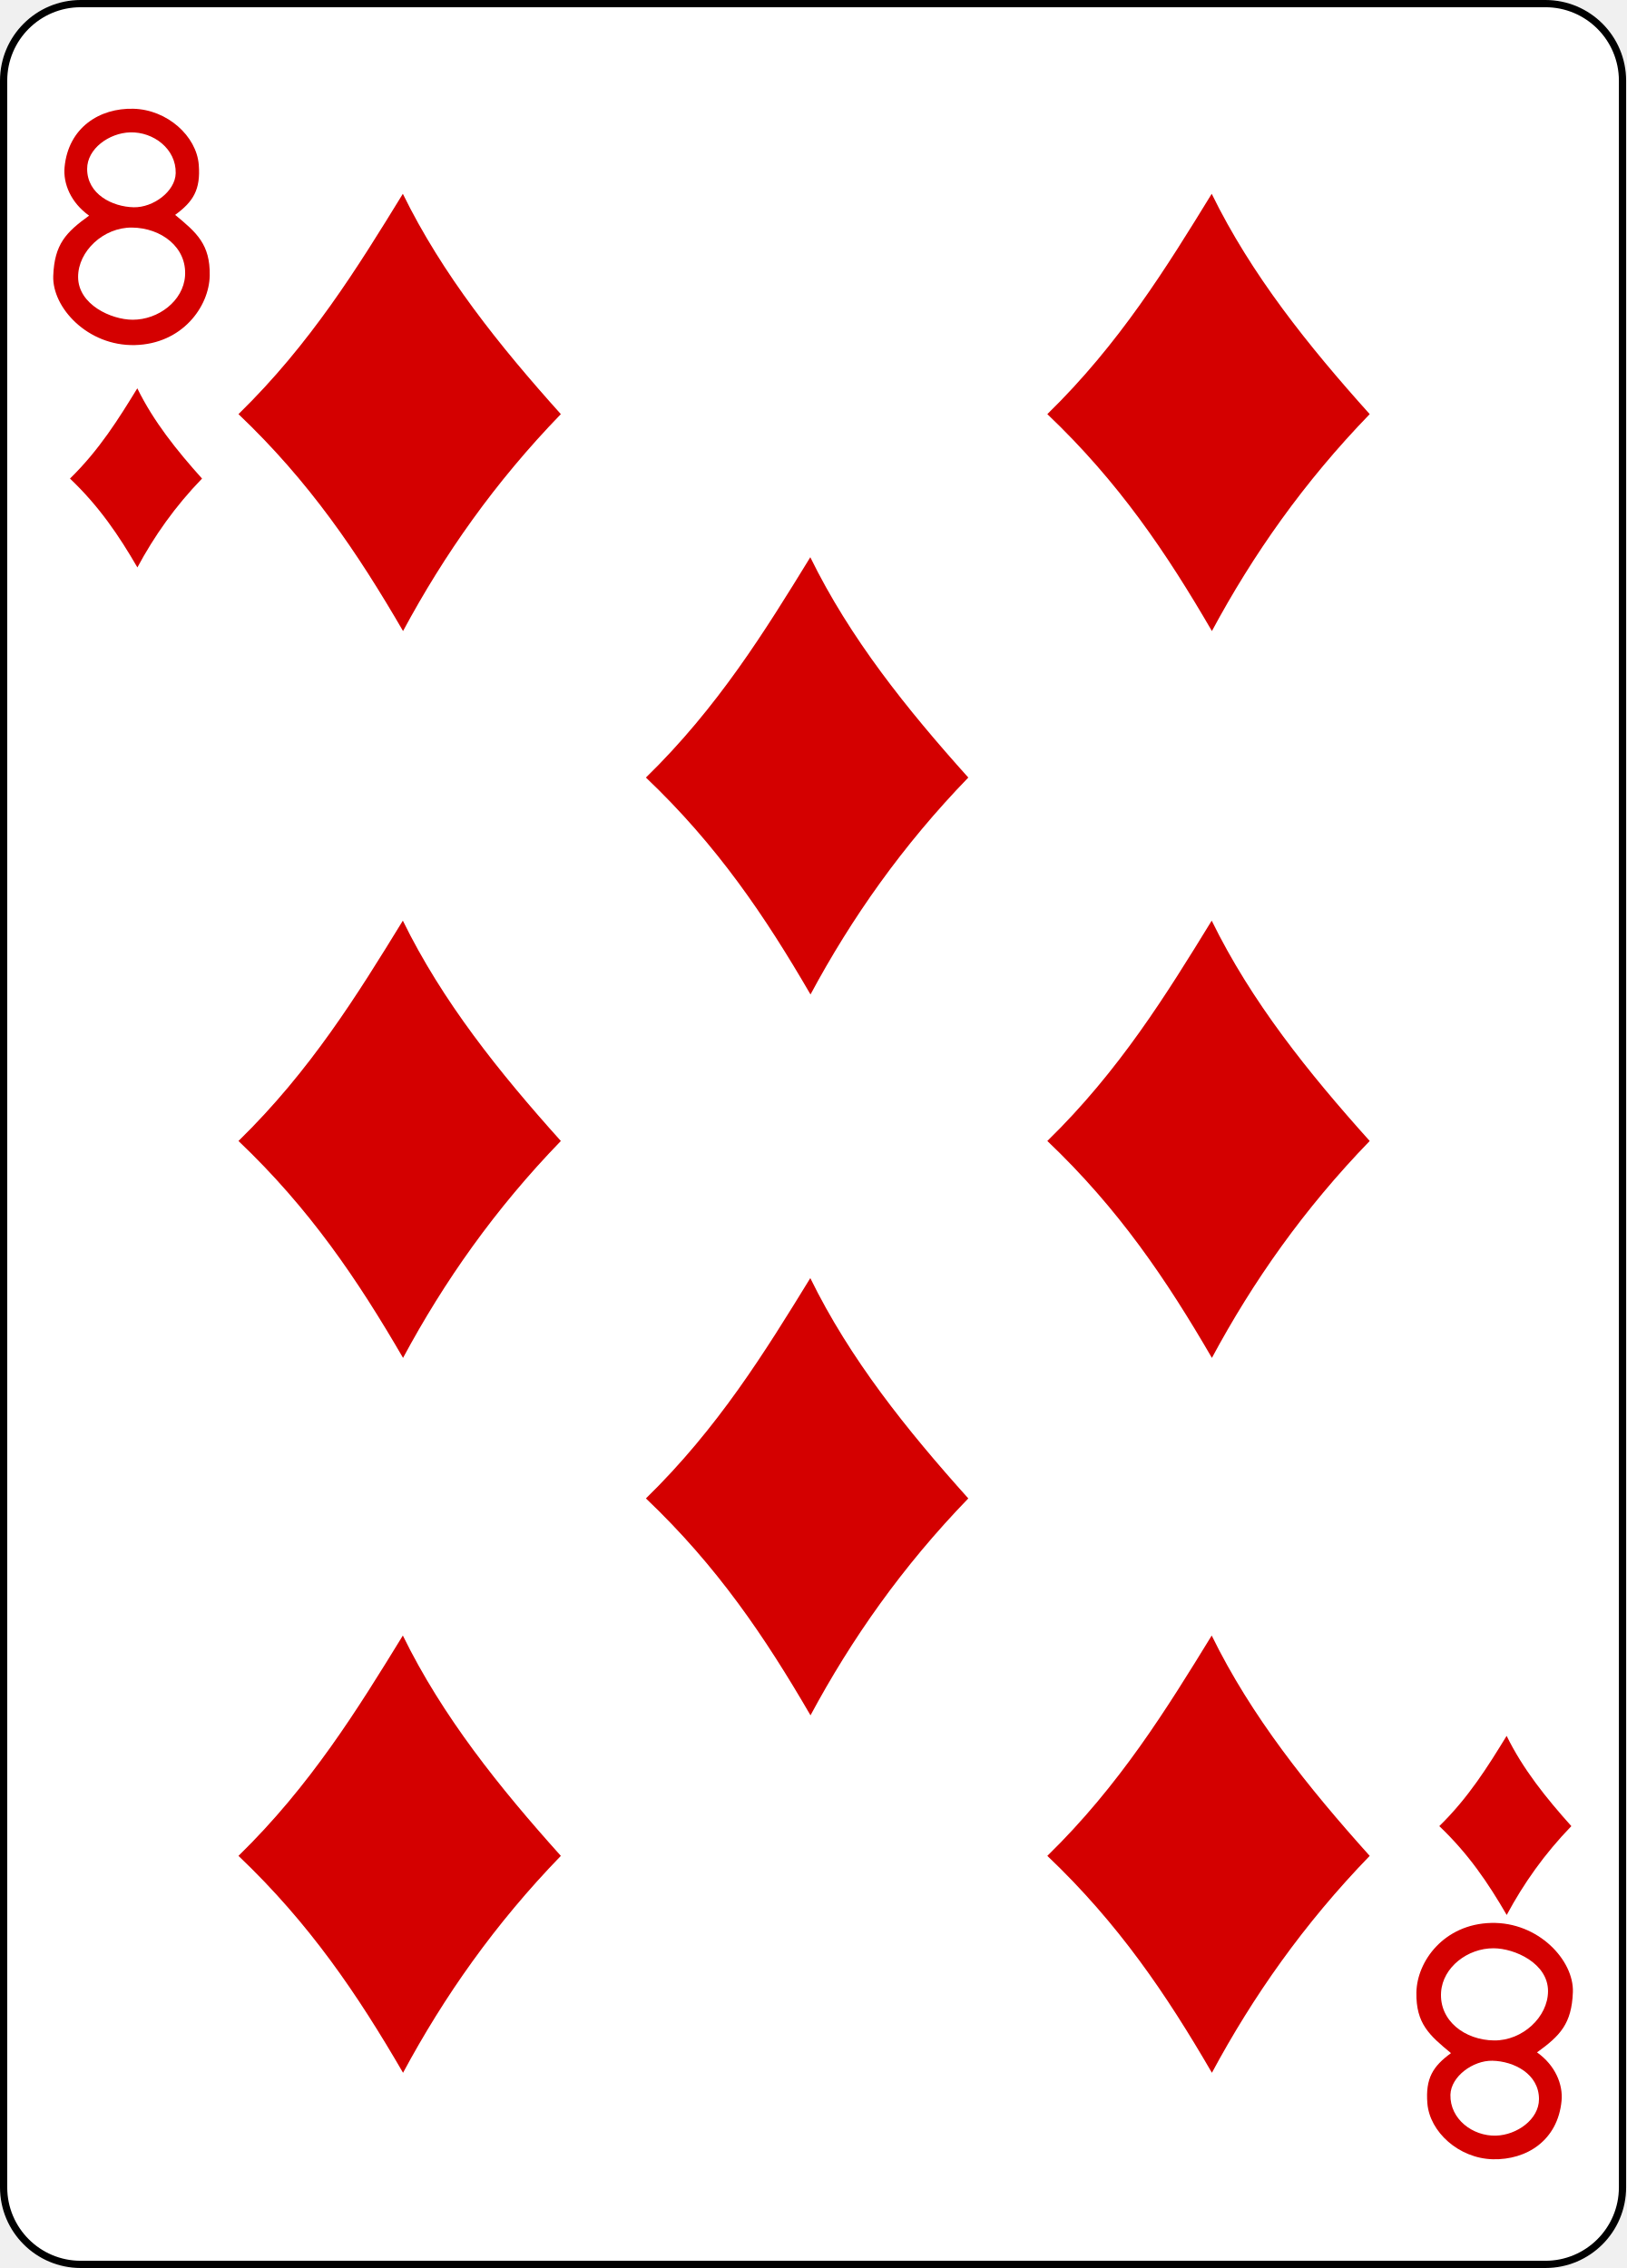
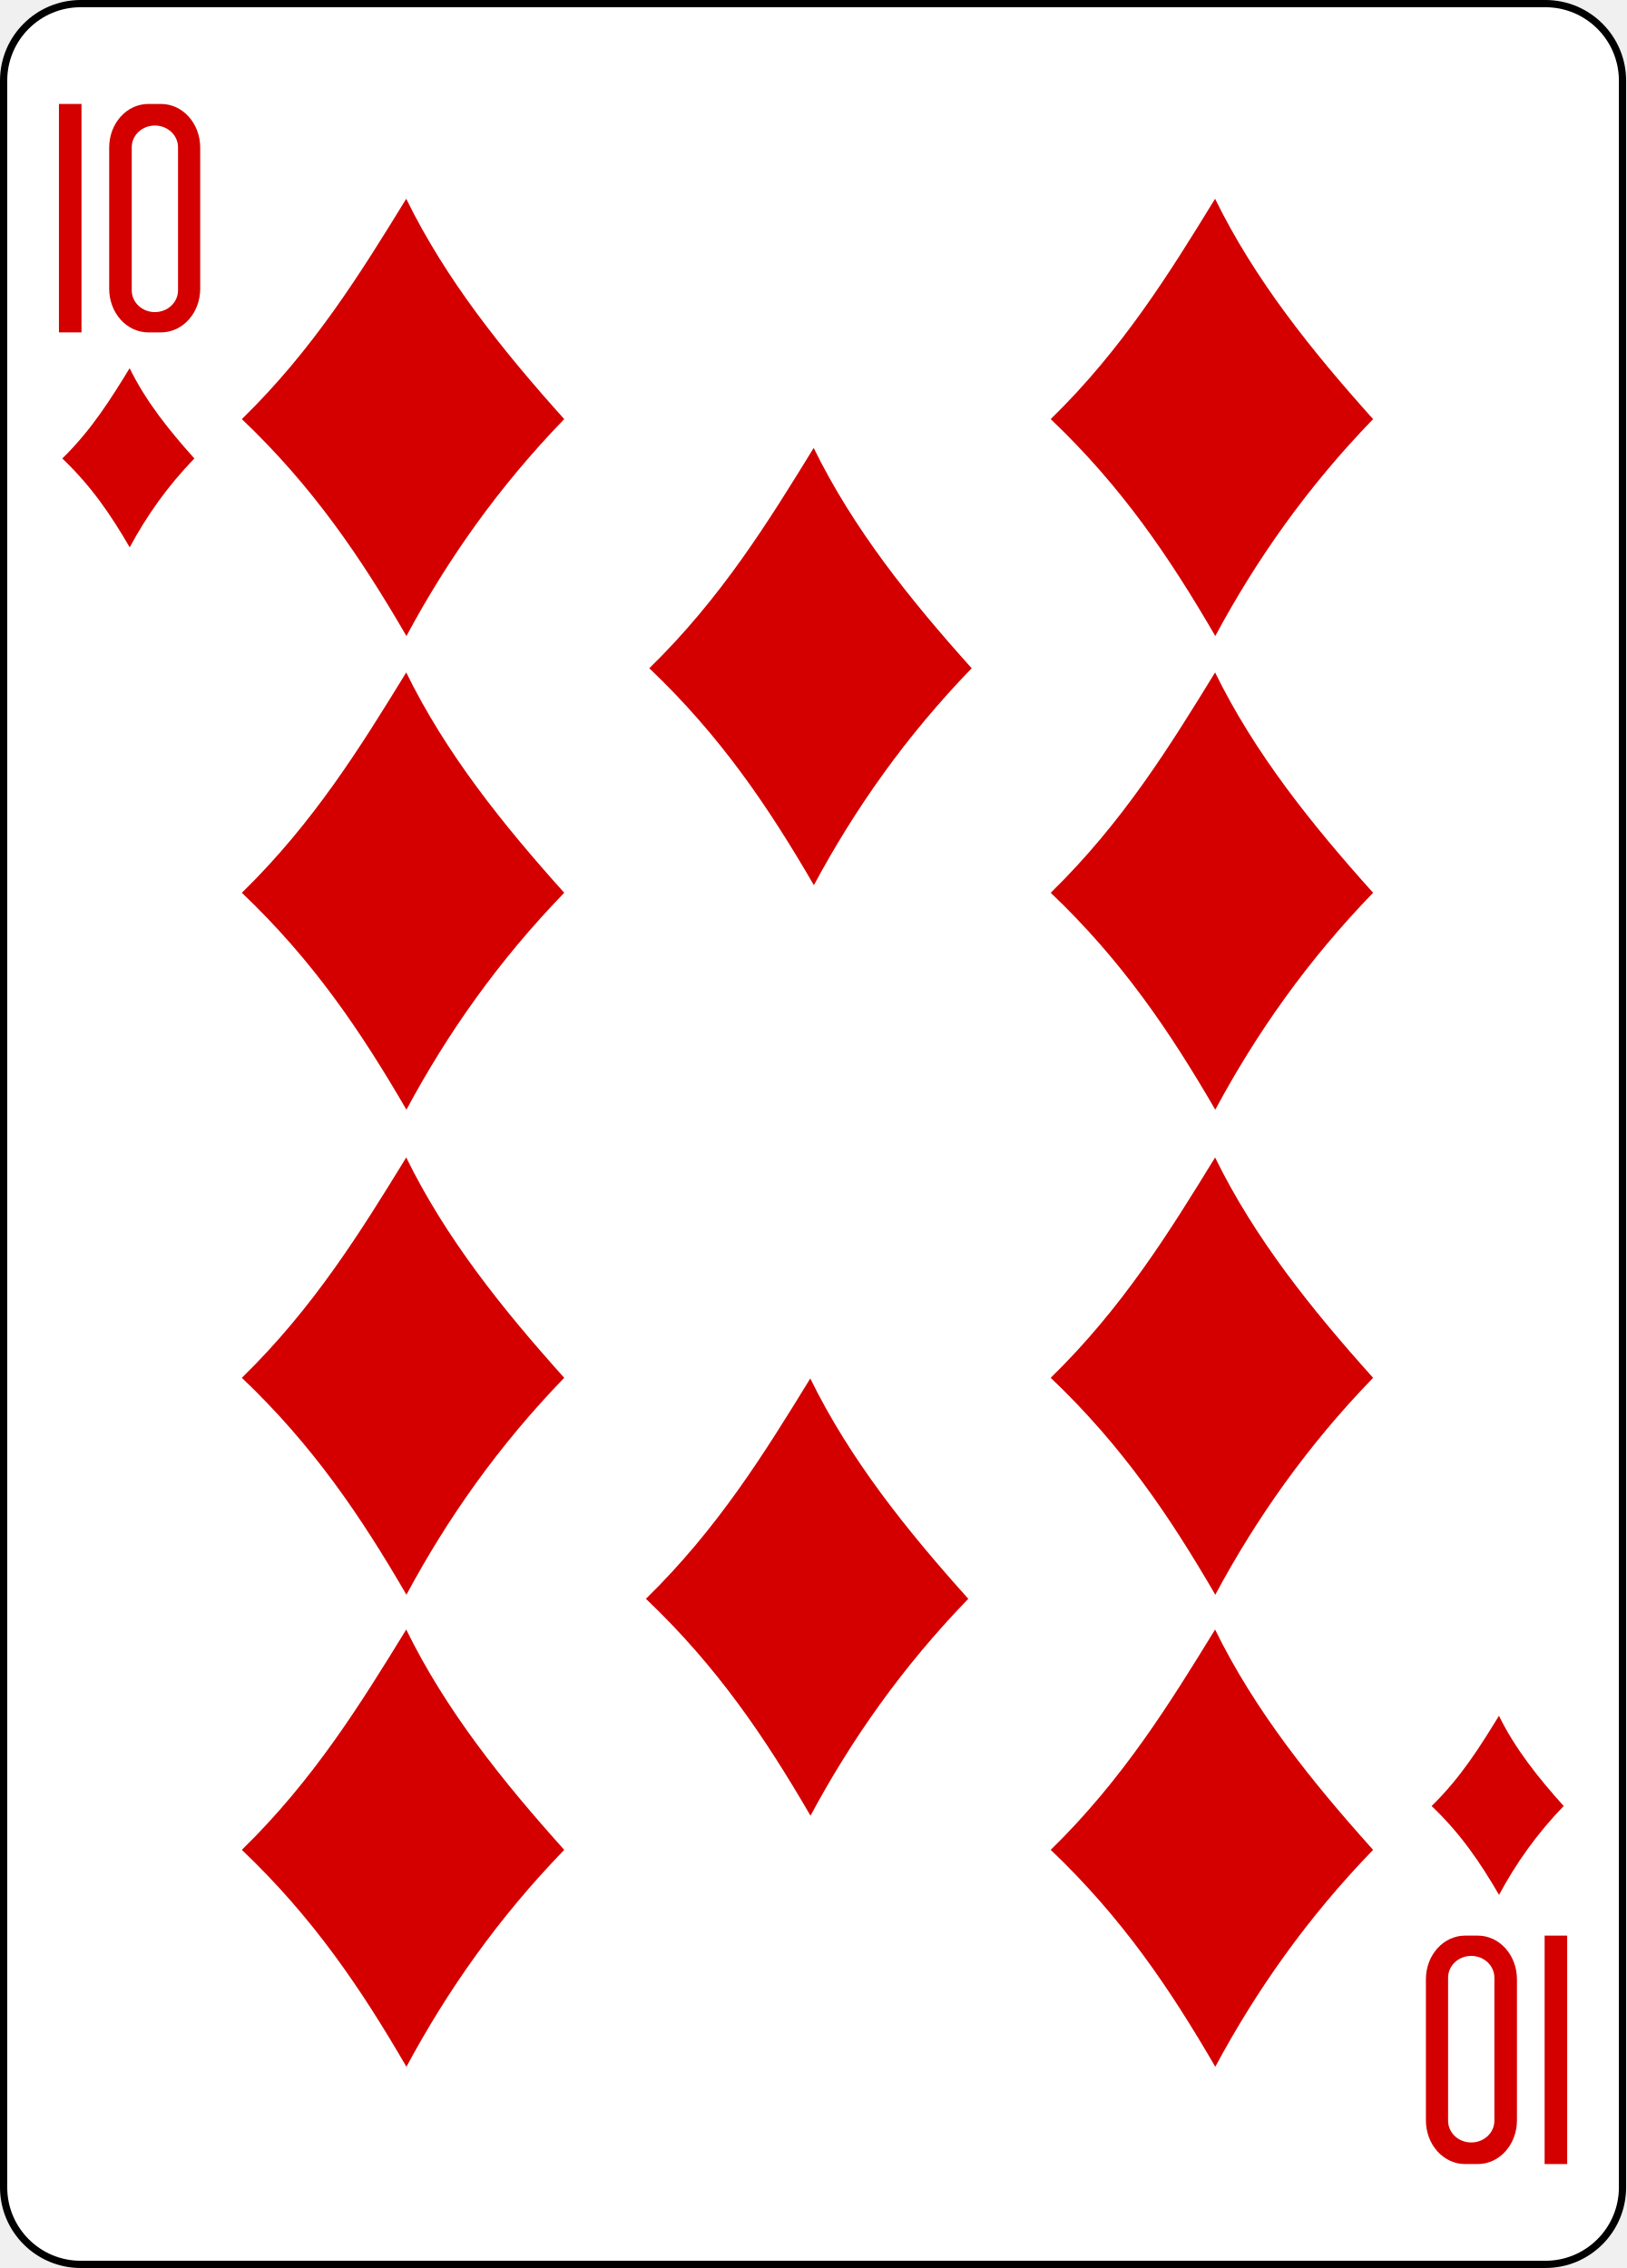
<svg xmlns="http://www.w3.org/2000/svg" width="224.225" height="312.808" id="svg4423" version="1.1">
  <defs id="defs4425" />
  <g id="layer1" transform="translate(-259.9347,-369.7772)">
-     <g id="g8836-2" style="display:inline" transform="translate(-5997.496,2805.276)">
-       <rect ry="10.63" rx="10.63" style="fill:#ffffff;fill-opacity:1;stroke:#000000;stroke-width:0.997;stroke-miterlimit:4;stroke-opacity:1;stroke-dasharray:none;display:inline" id="rect6361-6" width="223.228" height="311.811" x="6257.929" y="-2435" />
-       <g id="g8646-6" transform="matrix(0.3010621,0,0,0.3010621,5370.094,-1979.932)" style="fill:#d40000;fill-opacity:1">
-         <path style="fill:#d40000;fill-opacity:1" d="m 3056.574,-1323.476 c 32.952,-32.158 54.594,-67.22 75.29,-100.939 18.15,37.102 44.197,69.561 72.364,100.939 -30.137,31.118 -53.494,64.393 -72.274,99.374 -20.818,-35.859 -42.736,-68.33 -75.381,-99.374 z" id="path3377-0" />
-         <path style="fill:#d40000;fill-opacity:1" d="m 3056.574,-990.494 c 32.952,-32.158 54.594,-67.22 75.29,-100.939 18.15,37.102 44.197,69.561 72.365,100.939 -30.137,31.118 -53.494,64.393 -72.274,99.374 -20.818,-35.859 -42.736,-68.33 -75.381,-99.374 z" id="path3381-3" />
-         <path id="path3383-8" d="m 3056.574,-662.991 c 32.952,-32.158 54.594,-67.22 75.29,-100.939 18.15,37.102 44.197,69.561 72.365,100.939 -30.137,31.118 -53.494,64.393 -72.274,99.374 -20.818,-35.859 -42.736,-68.33 -75.381,-99.374 z" style="fill:#d40000;fill-opacity:1" />
-         <path style="fill:#d40000;fill-opacity:1" d="m 3243.191,-1156.985 c 32.952,-32.158 54.594,-67.22 75.29,-100.939 18.15,37.102 44.197,69.561 72.365,100.939 -30.137,31.118 -53.494,64.393 -72.274,99.374 -20.818,-35.859 -42.736,-68.33 -75.381,-99.374 z" id="path3385" />
-         <path style="fill:#d40000;fill-opacity:1" d="m 3427.038,-1323.476 c 32.952,-32.158 54.594,-67.22 75.29,-100.939 18.15,37.102 44.197,69.561 72.365,100.939 -30.137,31.118 -53.494,64.393 -72.274,99.374 -20.818,-35.859 -42.736,-68.33 -75.381,-99.374 z" id="path3389-0" />
-         <path style="fill:#d40000;fill-opacity:1" d="m 3427.038,-990.494 c 32.952,-32.158 54.594,-67.22 75.29,-100.939 18.15,37.102 44.197,69.561 72.365,100.939 -30.137,31.118 -53.494,64.393 -72.274,99.374 -20.818,-35.859 -42.736,-68.33 -75.381,-99.374 z" id="path3393-1" />
-         <path id="path3395-2" d="m 3427.038,-662.991 c 32.952,-32.158 54.594,-67.22 75.29,-100.939 18.15,37.102 44.197,69.561 72.365,100.939 -30.137,31.118 -53.494,64.393 -72.274,99.374 -20.818,-35.859 -42.736,-68.33 -75.381,-99.374 z" style="fill:#d40000;fill-opacity:1" />
-         <path id="path3471" d="m 3243.191,-826.742 c 32.952,-32.158 54.594,-67.22 75.29,-100.939 18.15,37.102 44.197,69.561 72.365,100.939 -30.137,31.118 -53.494,64.393 -72.274,99.374 -20.818,-35.859 -42.736,-68.33 -75.381,-99.374 z" style="fill:#d40000;fill-opacity:1" />
-         <path style="fill:#d40000;fill-opacity:1" d="m 3606.564,-676.617 c 13.499,-13.173 22.364,-27.536 30.842,-41.349 7.435,15.199 18.105,28.495 29.644,41.349 -12.346,12.747 -21.914,26.378 -29.607,40.708 -8.528,-14.689 -17.506,-27.991 -30.879,-40.708 z" id="path3714" />
-         <path id="path3716" d="m 2979.401,-1293.956 c 13.499,-13.173 22.364,-27.536 30.842,-41.349 7.435,15.199 18.105,28.495 29.644,41.349 -12.346,12.747 -21.914,26.378 -29.607,40.708 -8.528,-14.689 -17.506,-27.991 -30.879,-40.708 z" style="fill:#d40000;fill-opacity:1" />
-         <path style="fill:#d40000;fill-opacity:1;display:inline" d="m 2971.742,-1386.815 c 0.532,-14.533 5.882,-19.991 16.421,-27.6 -8.406,-5.963 -11.95,-14.736 -11.234,-22.212 1.732,-18.092 15.976,-27.144 31.505,-26.75 15.529,0.394 28.913,12.501 29.957,25.649 0.908,11.437 -2.559,16.948 -10.82,22.969 9.808,8.11 16.078,13.452 15.84,27.769 -0.238,14.316 -12.641,31.355 -34.261,31.878 -21.62,0.523 -37.94,-17.169 -37.408,-31.703 z m 60.362,0.048 c 0.927,-13.161 -10.922,-22.04 -24.292,-22.178 -13.028,-0.135 -24.683,10.784 -24.685,22.599 0,12.692 15.158,19.586 24.948,19.623 11.899,0.044 23.23,-8.71 24.029,-20.044 z m -4.278,-47.078 c 0.259,-11.086 -10.154,-19.031 -20.888,-18.711 -9.551,0.284 -19.667,7.443 -19.672,16.71 -0.01,11.592 11.5,17.38 21.314,17.598 8.903,0.198 19.051,-7.223 19.246,-15.597 z" id="path7112-5" />
-         <path id="path7128-0" d="m 3667.748,-600.564 c -0.532,14.533 -5.882,19.991 -16.421,27.6 8.406,5.963 11.95,14.736 11.234,22.212 -1.732,18.092 -15.976,27.144 -31.505,26.75 -15.529,-0.394 -28.913,-12.501 -29.957,-25.649 -0.908,-11.437 2.559,-16.948 10.82,-22.969 -9.808,-8.11 -16.078,-13.452 -15.84,-27.769 0.238,-14.316 12.641,-31.355 34.261,-31.878 21.62,-0.523 37.94,17.169 37.408,31.703 z m -60.362,-0.048 c -0.927,13.161 10.922,22.04 24.292,22.178 13.028,0.135 24.683,-10.784 24.685,-22.599 0,-12.692 -15.158,-19.586 -24.948,-19.623 -11.899,-0.044 -23.23,8.71 -24.029,20.044 z m 4.278,47.078 c -0.259,11.086 10.154,19.031 20.888,18.711 9.551,-0.284 19.667,-7.443 19.672,-16.71 0.01,-11.592 -11.5,-17.38 -21.314,-17.598 -8.903,-0.198 -19.051,7.223 -19.246,15.597 z" style="fill:#d40000;fill-opacity:1;display:inline" />
+     <g id="g8795-8" style="display:inline" transform="translate(-6443.953,2805.276)">
+       <rect ry="10.63" rx="10.63" style="fill:#ffffff;fill-opacity:1;stroke:#000000;stroke-width:0.997;stroke-miterlimit:4;stroke-opacity:1;stroke-dasharray:none;display:inline" id="rect6365-80" width="223.228" height="311.811" x="6704.386" y="-2435" />
+       <g id="g8612-8" transform="matrix(0.3010621,0,0,0.3010621,5267.56,-1982.703)" style="fill:#d40000;fill-opacity:1">
+         <path style="fill:#d40000;fill-opacity:1" d="m 4881.636,-1311.994 c 32.952,-32.158 54.594,-67.22 75.29,-100.939 18.15,37.102 44.197,69.561 72.364,100.939 -30.137,31.118 -53.494,64.393 -72.274,99.374 -20.818,-35.859 -42.736,-68.33 -75.381,-99.374 z" id="path3327-7" />
+         <path id="path3333" d="m 4881.636,-1094.994 c 32.952,-32.158 54.594,-67.22 75.29,-100.939 18.15,37.102 44.197,69.561 72.364,100.939 -30.137,31.118 -53.494,64.393 -72.274,99.374 -20.818,-35.859 -42.736,-68.33 -75.381,-99.374 z" style="fill:#d40000;fill-opacity:1" />
+         <path style="fill:#d40000;fill-opacity:1" d="m 4881.636,-872.791 c 32.952,-32.158 54.594,-67.22 75.29,-100.939 18.15,37.102 44.197,69.561 72.365,100.939 -30.137,31.118 -53.494,64.393 -72.274,99.374 -20.818,-35.859 -42.736,-68.33 -75.381,-99.374 z" id="path3335" />
+         <path id="path3337" d="m 4881.636,-656.538 c 32.952,-32.158 54.594,-67.22 75.29,-100.939 18.15,37.102 44.197,69.561 72.365,100.939 -30.137,31.118 -53.494,64.393 -72.274,99.374 -20.818,-35.859 -42.736,-68.33 -75.381,-99.374 z" style="fill:#d40000;fill-opacity:1" />
+         <path style="fill:#d40000;fill-opacity:1" d="m 5068.253,-1197.853 c 32.952,-32.158 54.594,-67.22 75.29,-100.939 18.15,37.102 44.197,69.561 72.365,100.939 -30.137,31.118 -53.494,64.393 -72.274,99.374 -20.818,-35.859 -42.736,-68.33 -75.381,-99.374 z" id="path3339" />
+         <path id="path3343" d="m 5066.7,-771.556 c 32.952,-32.158 54.594,-67.22 75.29,-100.939 18.15,37.102 44.197,69.561 72.365,100.939 -30.137,31.118 -53.494,64.393 -72.274,99.374 -20.818,-35.859 -42.736,-68.33 -75.381,-99.374 z" style="fill:#d40000;fill-opacity:1" />
+         <path style="fill:#d40000;fill-opacity:1" d="m 5252.101,-1311.994 c 32.952,-32.158 54.594,-67.22 75.29,-100.939 18.15,37.102 44.197,69.561 72.365,100.939 -30.137,31.118 -53.494,64.393 -72.274,99.374 -20.818,-35.859 -42.736,-68.33 -75.381,-99.374 z" id="path3345" />
+         <path id="path3351" d="m 5252.101,-1094.994 c 32.952,-32.158 54.594,-67.22 75.29,-100.939 18.15,37.102 44.197,69.561 72.365,100.939 -30.137,31.118 -53.494,64.393 -72.274,99.374 -20.818,-35.859 -42.736,-68.33 -75.381,-99.374 z" style="fill:#d40000;fill-opacity:1" />
+         <path style="fill:#d40000;fill-opacity:1" d="m 5252.101,-872.791 c 32.952,-32.158 54.594,-67.22 75.29,-100.939 18.15,37.102 44.197,69.561 72.365,100.939 -30.137,31.118 -53.494,64.393 -72.274,99.374 -20.818,-35.859 -42.736,-68.33 -75.381,-99.374 z" id="path3353" />
+         <path id="path3355" d="m 5252.101,-656.538 c 32.952,-32.158 54.594,-67.22 75.29,-100.939 18.15,37.102 44.197,69.561 72.365,100.939 -30.137,31.118 -53.494,64.393 -72.274,99.374 -20.818,-35.859 -42.736,-68.33 -75.381,-99.374 z" style="fill:#d40000;fill-opacity:1" />
+         <path style="fill:#d40000;fill-opacity:1" d="m 5426.564,-676.617 c 13.499,-13.173 22.364,-27.536 30.842,-41.349 7.435,15.199 18.105,28.495 29.644,41.349 -12.346,12.747 -21.914,26.378 -29.607,40.708 -8.528,-14.689 -17.506,-27.991 -30.879,-40.708 z" id="path3702" />
+         <path id="path3704" d="m 4799.401,-1293.956 c 13.499,-13.173 22.364,-27.536 30.842,-41.349 7.435,15.199 18.105,28.495 29.644,41.349 -12.346,12.747 -21.914,26.378 -29.607,40.708 -8.528,-14.689 -17.506,-27.991 -30.879,-40.708 z" style="fill:#d40000;fill-opacity:1" />
+         <path id="path7216-7" d="m 4797.862,-1351.724 0,-104.652 10.333,0 0,104.652 z" style="fill:#d40000;fill-opacity:1;display:inline" />
+         <path id="rect7235-8" d="m 4838.815,-1456.376 c -9.945,0 -17.941,8.924 -17.941,20.004 l 0,64.644 c 0,11.08 7.995,20.004 17.941,20.004 l 5.796,0 c 9.945,0 17.956,-8.924 17.956,-20.004 l 0,-64.644 c 0,-11.08 -8.011,-20.004 -17.956,-20.004 l -5.796,0 z m 2.993,9.892 c 5.874,0 10.601,4.441 10.601,9.971 l 0,65.51 c 0,5.53 -4.726,9.986 -10.601,9.986 -5.874,0 -10.601,-4.457 -10.601,-9.986 l 0,-65.51 c 0,-5.53 4.726,-9.971 10.601,-9.971 z" style="fill:#d40000;fill-opacity:1;stroke:none;display:inline" />
+         <g style="fill:#d40000;fill-opacity:1;display:inline" id="g7984-38" transform="matrix(-0.5040424,0,0,-0.5040424,7403.638,312.0782)">
+           <path id="path7986-3" d="m 3799.25,1843.75 0,-207.625 20.5,0 0,207.625 z" style="fill:#d40000;fill-opacity:1;display:inline" />
+           <path id="path7988-7" d="m 3880.5,1636.125 c -19.731,0 -35.594,17.704 -35.594,39.688 l 0,128.25 c 0,21.983 15.863,39.688 35.594,39.688 l 11.5,0 c 19.731,0 35.625,-17.704 35.625,-39.688 l 0,-128.25 c 0,-21.983 -15.894,-39.688 -35.625,-39.688 l -11.5,0 z m 5.938,19.625 c 11.654,0 21.031,8.81 21.031,19.781 l 0,129.969 c 0,10.971 -9.377,19.812 -21.031,19.812 -11.654,0 -21.031,-8.842 -21.031,-19.812 l 0,-129.969 c 0,-10.971 9.377,-19.781 21.031,-19.781 z" style="fill:#d40000;fill-opacity:1;stroke:none" />
+         </g>
      </g>
    </g>
  </g>
</svg>
